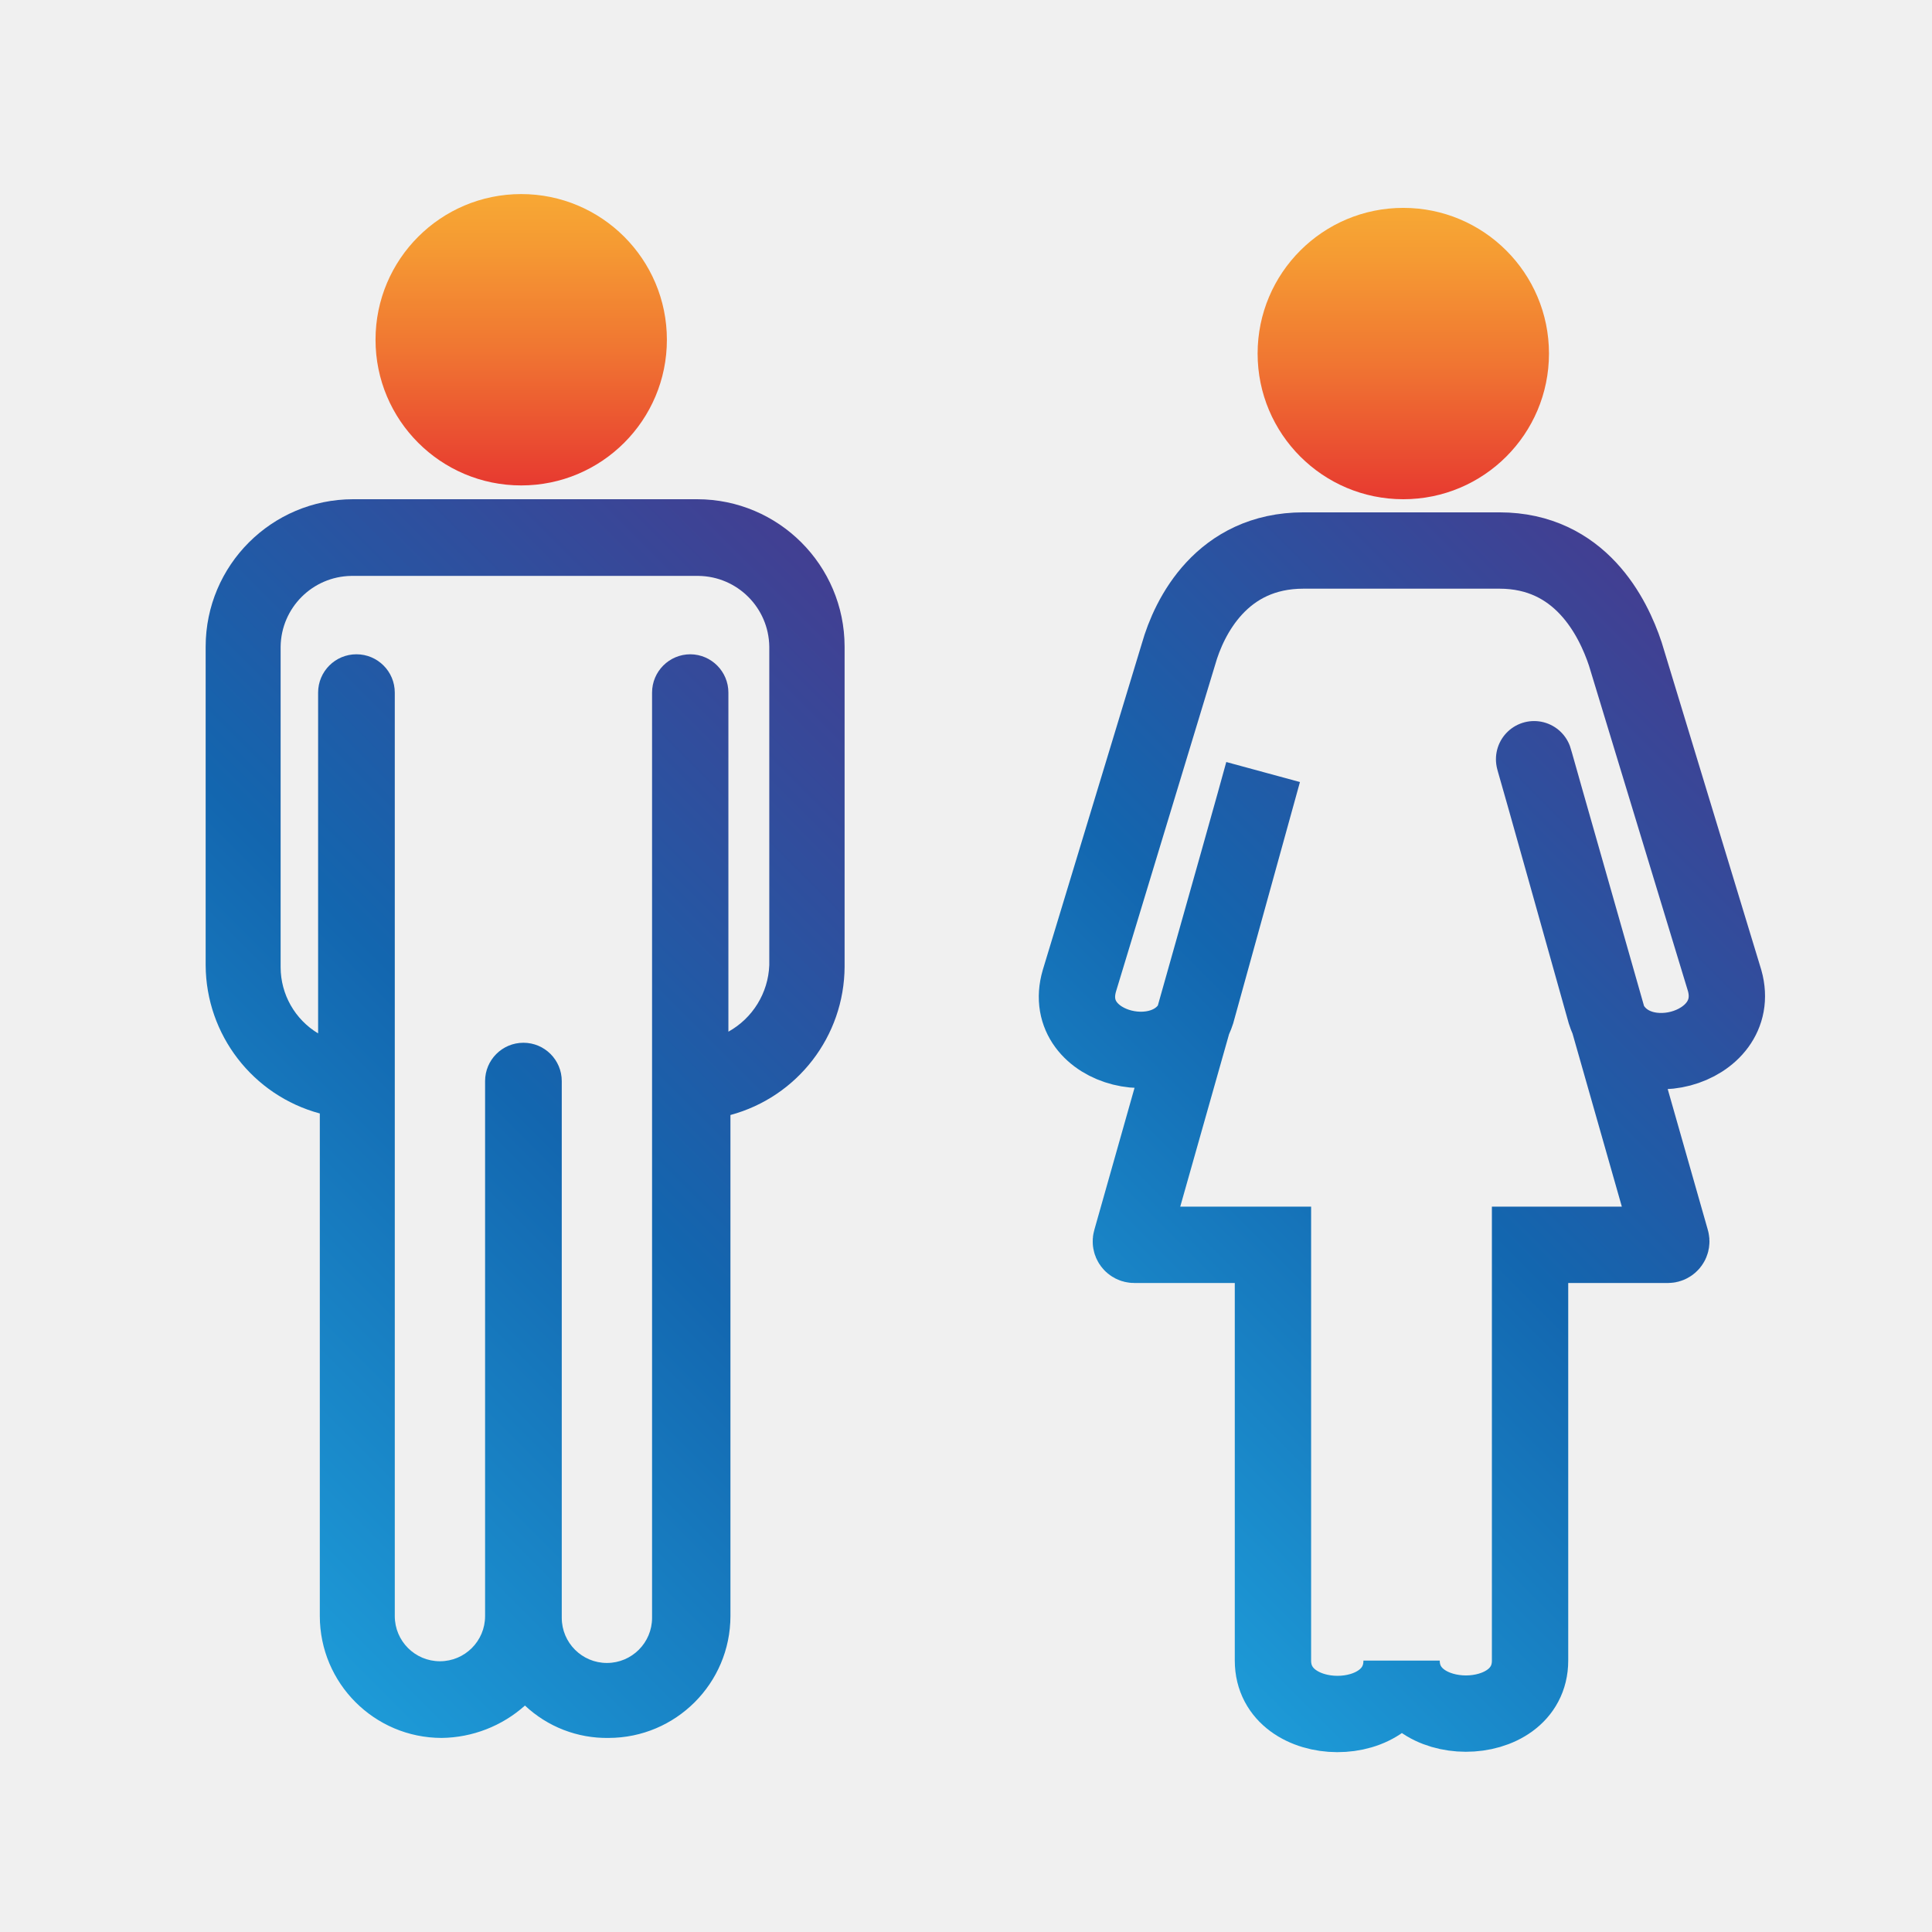
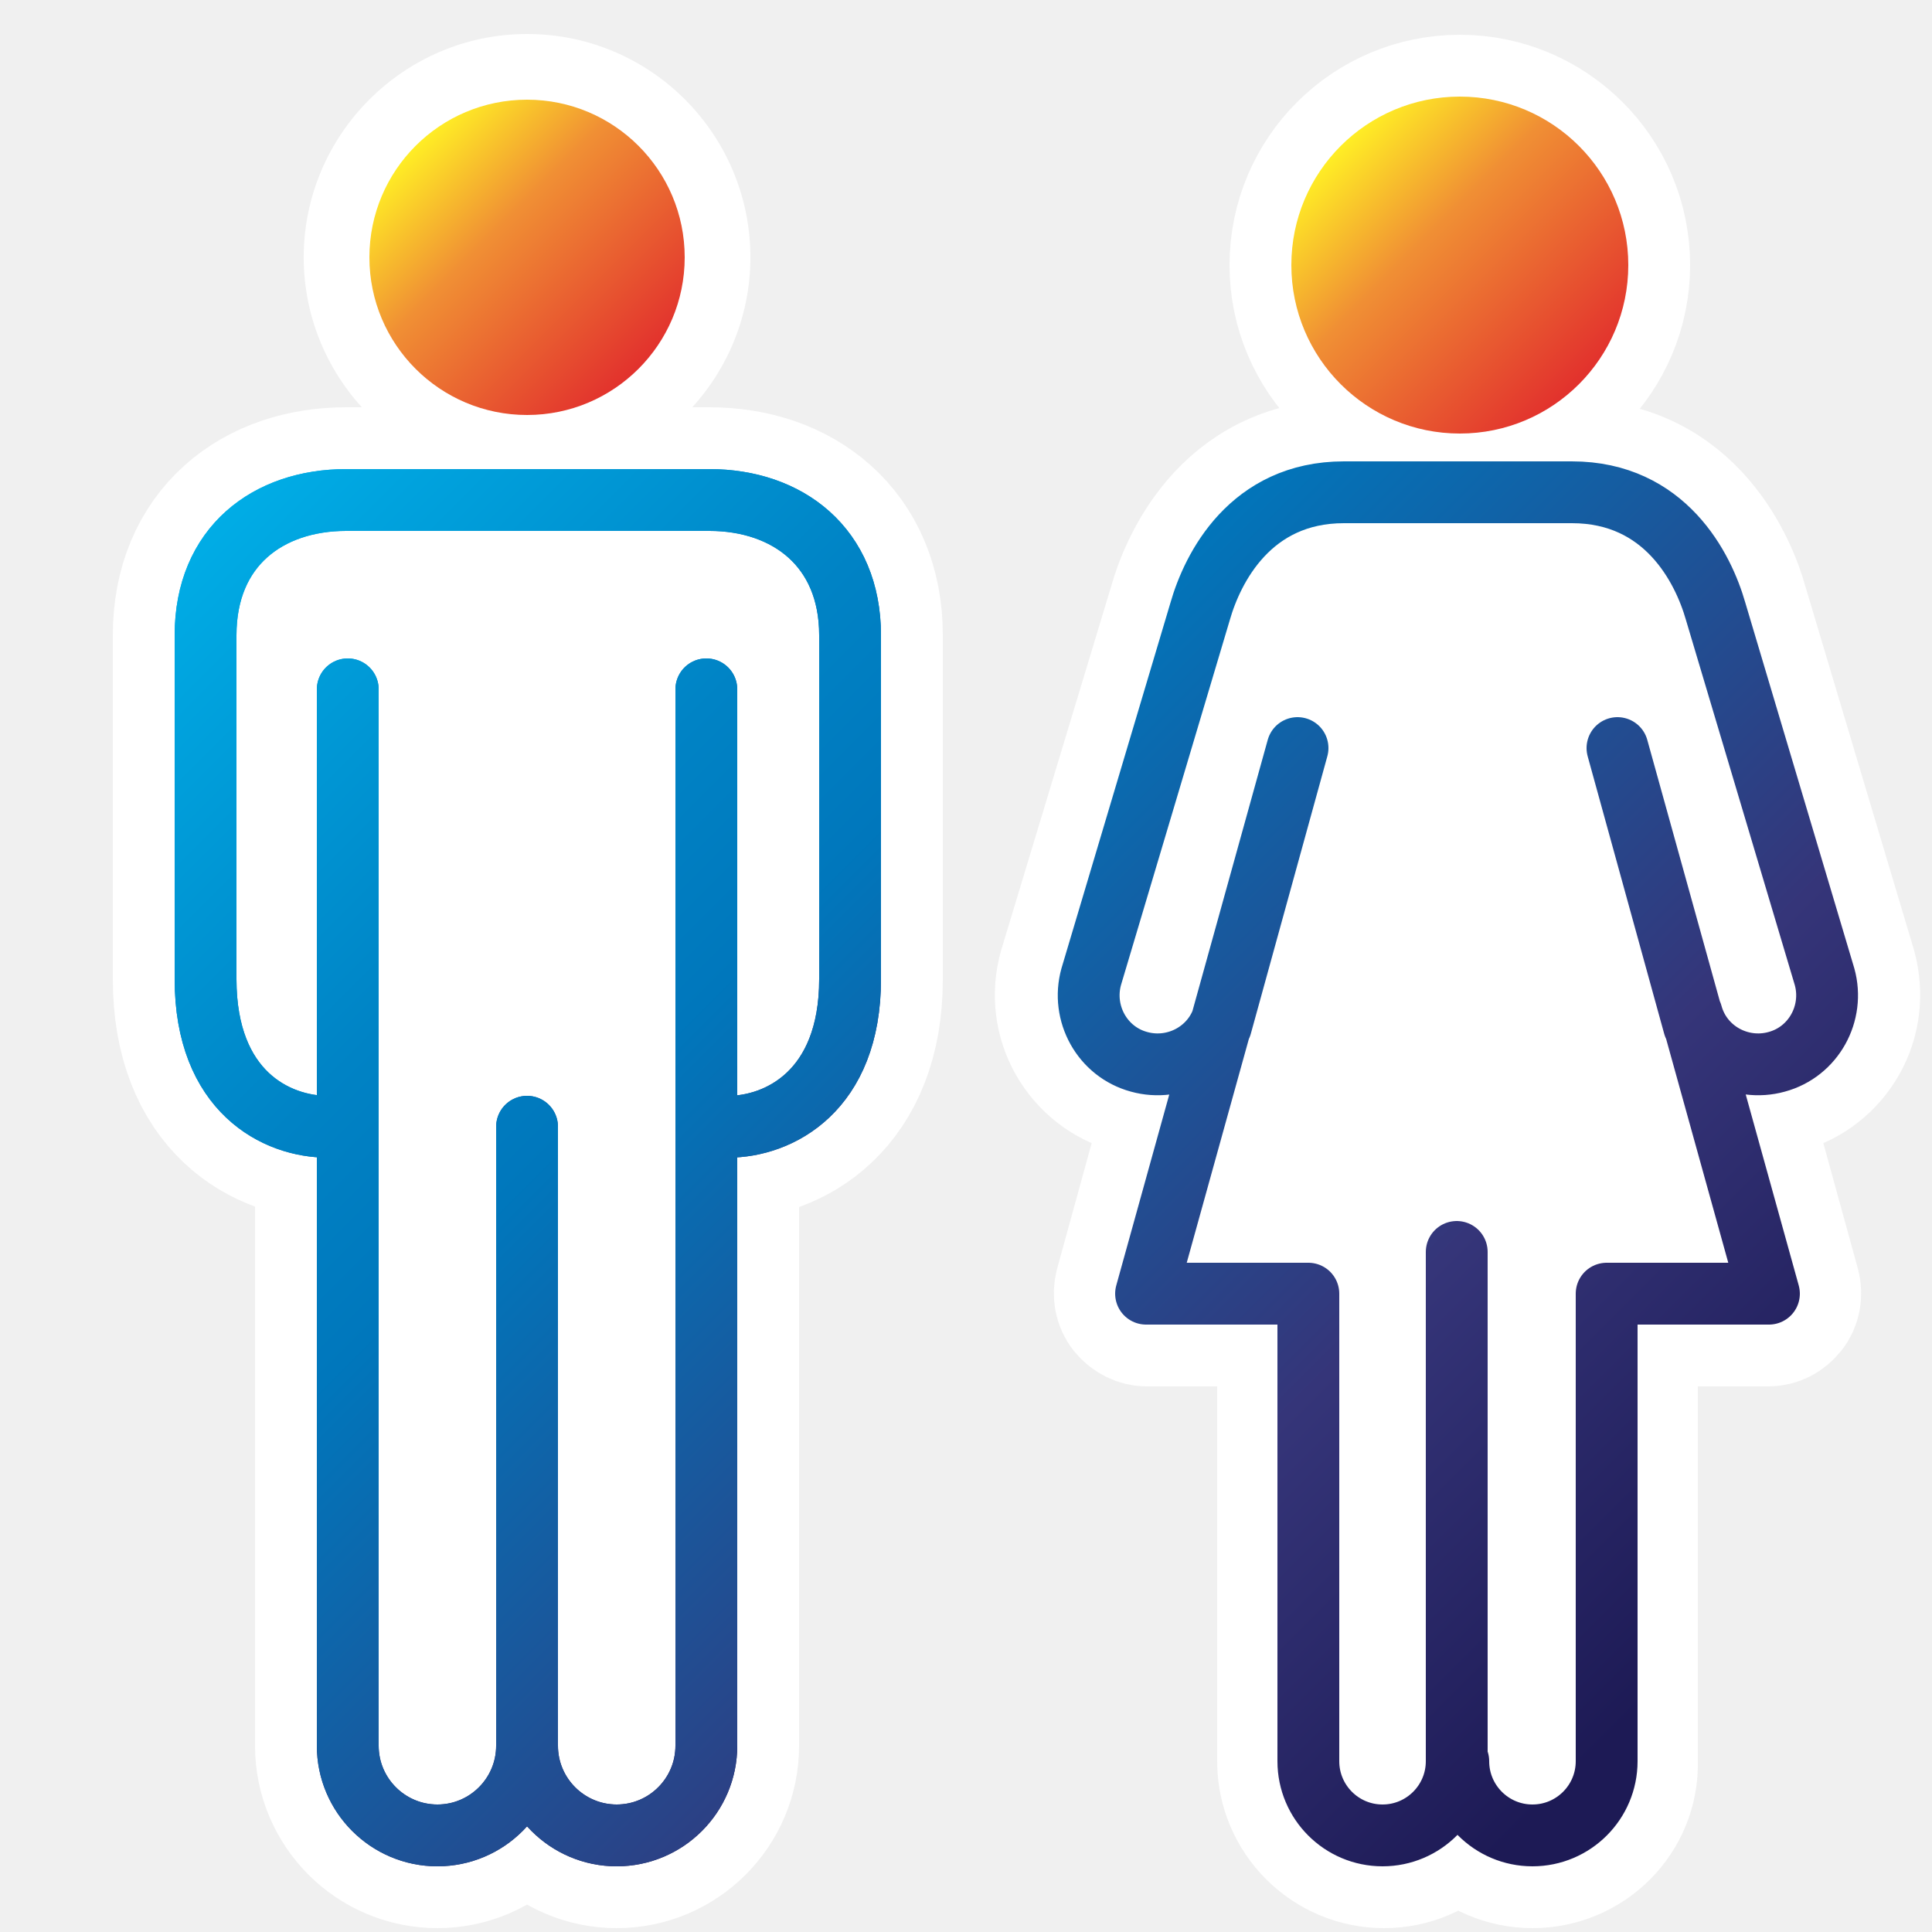
- <svg xmlns="http://www.w3.org/2000/svg" xmlns:xlink="http://www.w3.org/1999/xlink" id="Layer_1" data-name="Layer 1" viewBox="0 0 113.39 113.39">
-   <defs>
-     <style>.cls-1{fill:url(#linear-gradient);}.cls-2{fill:url(#linear-gradient-2);}.cls-3{fill:url(#linear-gradient-3);}.cls-4{fill:none;stroke-linecap:round;stroke-miterlimit:10;stroke-width:4.48px;stroke:url(#linear-gradient-4);}</style>
-     <linearGradient id="linear-gradient" x1="7.26" y1="86.3" x2="54.38" y2="39.18" gradientUnits="userSpaceOnUse">
-       <stop offset="0" stop-color="#1d9ad7" />
-       <stop offset="0.48" stop-color="#1366af" />
-       <stop offset="1" stop-color="#423f92" />
+ <svg xmlns="http://www.w3.org/2000/svg" version="1.1" x="0px" y="0px" viewBox="0 0 250 250" style="enable-background:new 0 0 250 250;" xml:space="preserve">
+   <style type="text/css">
+ 	.st0{fill:#FFFFFF;stroke:#FFFFFF;stroke-width:16;stroke-miterlimit:10;}
+ 	.st1{fill:#FFFFFF;}
+ 	.st2{fill:#FFFFFF;stroke:#FFFFFF;stroke-width:24;stroke-linecap:round;stroke-linejoin:round;stroke-miterlimit:10;}
+ 	.st3{fill:url(#SVGID_1_);}
+ 	.st4{fill:url(#SVGID_2_);}
+ 	.st5{fill:none;stroke:url(#SVGID_3_);stroke-width:8;stroke-linecap:round;stroke-linejoin:round;stroke-miterlimit:10;}
+ 	.st6{fill:none;stroke:url(#SVGID_4_);stroke-width:8;stroke-linecap:round;stroke-linejoin:round;stroke-miterlimit:10;}
+ </style>
+   <g id="White">
+     <g>
+       <circle class="st0" cx="188.9" cy="34.3" r="21.8" />
+     </g>
+     <path class="st0" d="M198.3,241.5c-3.7,0-7.1-1.5-9.6-4c-2.5,2.5-5.9,4-9.6,4c-7.5,0-13.6-6.1-13.6-13.6l0-3.6l0-52.9h-17.1   c-1.2,0-2.4-0.6-3.2-1.6c-0.8-1-1-2.3-0.7-3.5l6.8-24.7c-1.7,0.2-3.4,0.1-5.1-0.4c-3.3-0.9-6.1-3.1-7.8-6.1c-1.7-3-2.1-6.5-1.2-9.8   L151.5,78c1.2-4.3,6.5-18.3,22.5-18.3h14.7c0,0,0,0,0,0h14.7c16,0,21.3,14,22.5,18.3l14.1,47.2c0.9,3.4,0.5,6.9-1.2,9.9   c-1.7,3-4.5,5.2-7.8,6.1c-1.7,0.5-3.4,0.6-5.1,0.4l6.8,24.7c0.3,1.2,0.1,2.5-0.7,3.5c-0.8,1-1.9,1.6-3.2,1.6h-17.1l0,52.9l0,3.6   C211.9,235.4,205.8,241.5,198.3,241.5z" />
+     <g>
+       <path class="st1" d="M68.2,57.9c-13.6,0-24.7-11.1-24.7-24.7c0-13.6,11.1-24.7,24.7-24.7s24.7,11.1,24.7,24.7    C92.9,46.9,81.8,57.9,68.2,57.9z" />
+       <path class="st1" d="M68.2,12.8c11.3,0,20.4,9.1,20.4,20.4c0,11.3-9.1,20.4-20.4,20.4s-20.4-9.1-20.4-20.4    C47.8,22,57,12.8,68.2,12.8 M68.2,4.4c-15.9,0-28.9,13-28.9,28.9s13,28.9,28.9,28.9s28.9-13,28.9-28.9S84.2,4.4,68.2,4.4L68.2,4.4    z" />
+     </g>
+     <path class="st2" d="M68.2,145.8v80.1c0,6.4-5.2,11.6-11.6,11.6S45,232.3,45,225.9V89.2 M94.2,145.8c6.6,0,15.8-4.6,15.8-19.1   c0-11,0-44.5,0-44.5c0-11.4-8.1-17.5-18.2-17.5c-6.6,0-23.5,0-23.5,0s-17,0-23.5,0c-10.1,0-18.2,6-18.2,17.5c0,0,0,33.5,0,44.5   c0,14.6,9.2,19.1,15.8,19.1 M68.2,225.9c0,6.4,5.2,11.6,11.6,11.6s11.6-5.2,11.6-11.6V89.2" />
+     <g>
+       <rect x="51.2" y="103.8" class="st1" width="35.3" height="86" />
+     </g>
+   </g>
+   <g id="Orange">
+     <g>
+       <linearGradient id="SVGID_1_" gradientUnits="userSpaceOnUse" x1="173.561" y1="18.889" x2="204.32" y2="49.648">
+         <stop offset="0" style="stop-color:#FFEE25" />
+         <stop offset="0.371" style="stop-color:#F08F34" />
+         <stop offset="1" style="stop-color:#E2312D" />
+       </linearGradient>
+       <circle class="st3" cx="188.9" cy="34.3" r="21.8" />
+     </g>
+     <linearGradient id="SVGID_2_" gradientUnits="userSpaceOnUse" x1="53.794" y1="18.83" x2="82.685" y2="47.721">
+       <stop offset="0" style="stop-color:#FFEE25" />
+       <stop offset="0.371" style="stop-color:#F08F34" />
+       <stop offset="1" style="stop-color:#E2312D" />
    </linearGradient>
-     <linearGradient id="linear-gradient-2" x1="30.59" y1="11.39" x2="30.59" y2="28.48" gradientUnits="userSpaceOnUse">
-       <stop offset="0" stop-color="#f7a834" />
-       <stop offset="0.18" stop-color="#f59a33" />
-       <stop offset="0.53" stop-color="#f07632" />
-       <stop offset="0.99" stop-color="#e73b30" />
-       <stop offset="1" stop-color="#e73a30" />
+     <circle class="st4" cx="68.2" cy="33.3" r="20.4" />
+   </g>
+   <g id="Blue_1_">
+     <linearGradient id="SVGID_3_" gradientUnits="userSpaceOnUse" x1="10.072" y1="85.12" x2="126.407" y2="201.454">
+       <stop offset="0" style="stop-color:#00ADE6" />
+       <stop offset="5.543736e-02" style="stop-color:#00A3DE" />
+       <stop offset="0.25" style="stop-color:#0083C5" />
+       <stop offset="0.358" style="stop-color:#0077BC" />
+       <stop offset="0.726" style="stop-color:#353579" />
+       <stop offset="0.966" style="stop-color:#1D1A55" />
    </linearGradient>
-     <linearGradient id="linear-gradient-3" x1="82.36" y1="12.2" x2="82.36" y2="29.3" xlink:href="#linear-gradient-2" />
-     <linearGradient id="linear-gradient-4" x1="60" y1="87.13" x2="104.47" y2="42.66" xlink:href="#linear-gradient" />
-   </defs>
-   <path class="cls-1" d="M40.92,29.3H20.72a8.66,8.66,0,0,0-8.65,8.65v18.7a9.06,9.06,0,0,0,6.7,8.7v29.5A7.16,7.16,0,0,0,25.92,102a7.47,7.47,0,0,0,4.89-1.9,7,7,0,0,0,4.91,1.9,7.16,7.16,0,0,0,7.15-7.15V65.44a9.06,9.06,0,0,0,6.7-8.7V37.95A8.66,8.66,0,0,0,40.92,29.3Zm-.4,9.1a2.25,2.25,0,0,0-2.25,2.25v54.3a2.65,2.65,0,1,1-5.3,0V63.45a2.25,2.25,0,1,0-4.5,0v31.4a2.65,2.65,0,0,1-5.3,0V40.65a2.25,2.25,0,0,0-4.5,0v20a4.54,4.54,0,0,1-2.2-3.88V37.95a4.21,4.21,0,0,1,4.15-4.15H41a4.21,4.21,0,0,1,4.15,4.15V56.64a4.67,4.67,0,0,1-2.4,3.91V40.65A2.25,2.25,0,0,0,40.52,38.4Z" />
-   <circle class="cls-2" cx="30.59" cy="19.94" r="8.55" />
-   <circle class="cls-3" cx="82.36" cy="20.75" r="8.55" />
-   <path class="cls-4" d="M88,32.31c4.75,0,6.67,3.91,7.39,6.07l5.83,19.17c1.16,4.12-5.72,5.9-7,1.88,0,0-4.68-16.69-4.14-14.71h0l8,28.08a.2.2,0,0,1-.19.26H89.8v24.4c0,4.16-7.54,4.14-7.54,0v0c0,4.2-7.55,4.16-7.55,0V73.06H66.57a.2.2,0,0,1-.19-.26s7.12-25.12,7.75-27.48h0l-3.9,14.1c-1.25,3.85-8.09,2.27-6.88-1.86l5.82-19.18c.62-2.19,2.54-6.07,7.33-6.07Z" />
+     <path class="st5" d="M68.2,145.8v80.1c0,6.4-5.2,11.6-11.6,11.6S45,232.3,45,225.9V89.2 M94.2,145.8c6.6,0,15.8-4.6,15.8-19.1   c0-11,0-44.5,0-44.5c0-11.4-8.1-17.5-18.2-17.5c-6.6,0-23.5,0-23.5,0s-17,0-23.5,0c-10.1,0-18.2,6-18.2,17.5c0,0,0,33.5,0,44.5   c0,14.6,9.2,19.1,15.8,19.1 M68.2,225.9c0,6.4,5.2,11.6,11.6,11.6s11.6-5.2,11.6-11.6V89.2" />
+     <linearGradient id="SVGID_4_" gradientUnits="userSpaceOnUse" x1="38.005" y1="57.188" x2="213.125" y2="232.308">
+       <stop offset="0" style="stop-color:#00ADE6" />
+       <stop offset="5.543736e-02" style="stop-color:#00A3DE" />
+       <stop offset="0.25" style="stop-color:#0083C5" />
+       <stop offset="0.358" style="stop-color:#0077BC" />
+       <stop offset="0.726" style="stop-color:#353579" />
+       <stop offset="0.966" style="stop-color:#1D1A55" />
+     </linearGradient>
+     <path class="st6" d="M158.4,131.2c-1.3,4.8-6.3,7.5-11,6.2c-4.8-1.3-7.5-6.3-6.2-11l14.1-47.3c1.6-5.6,6.5-15.4,18.6-15.4h14.7    M158,132.7l9.9-35.9l-19.6,70.6h21l0,56.9l0,3.6c0,5.3,4.3,9.6,9.6,9.6c5.3,0,9.6-4.3,9.6-9.6V162 M218.9,131.2   c1.3,4.8,6.3,7.5,11,6.2c4.8-1.3,7.5-6.3,6.2-11L222,79.1c-1.6-5.6-6.5-15.4-18.6-15.4h-14.7 M188.7,227.9c0,5.3,4.3,9.6,9.6,9.6   c5.3,0,9.6-4.3,9.6-9.6l0-3.6l0-56.9h21l-19.6-70.6l9.9,35.9 M68.2,145.8v80.1c0,6.4-5.2,11.6-11.6,11.6S45,232.3,45,225.9V89.2    M94.2,145.8c6.6,0,15.8-4.6,15.8-19.1c0-11,0-44.5,0-44.5c0-11.4-8.1-17.5-18.2-17.5c-6.6,0-23.5,0-23.5,0s-17,0-23.5,0   c-10.1,0-18.2,6-18.2,17.5c0,0,0,33.5,0,44.5c0,14.6,9.2,19.1,15.8,19.1 M68.2,225.9c0,6.4,5.2,11.6,11.6,11.6s11.6-5.2,11.6-11.6   V89.2" />
+   </g>
</svg>
